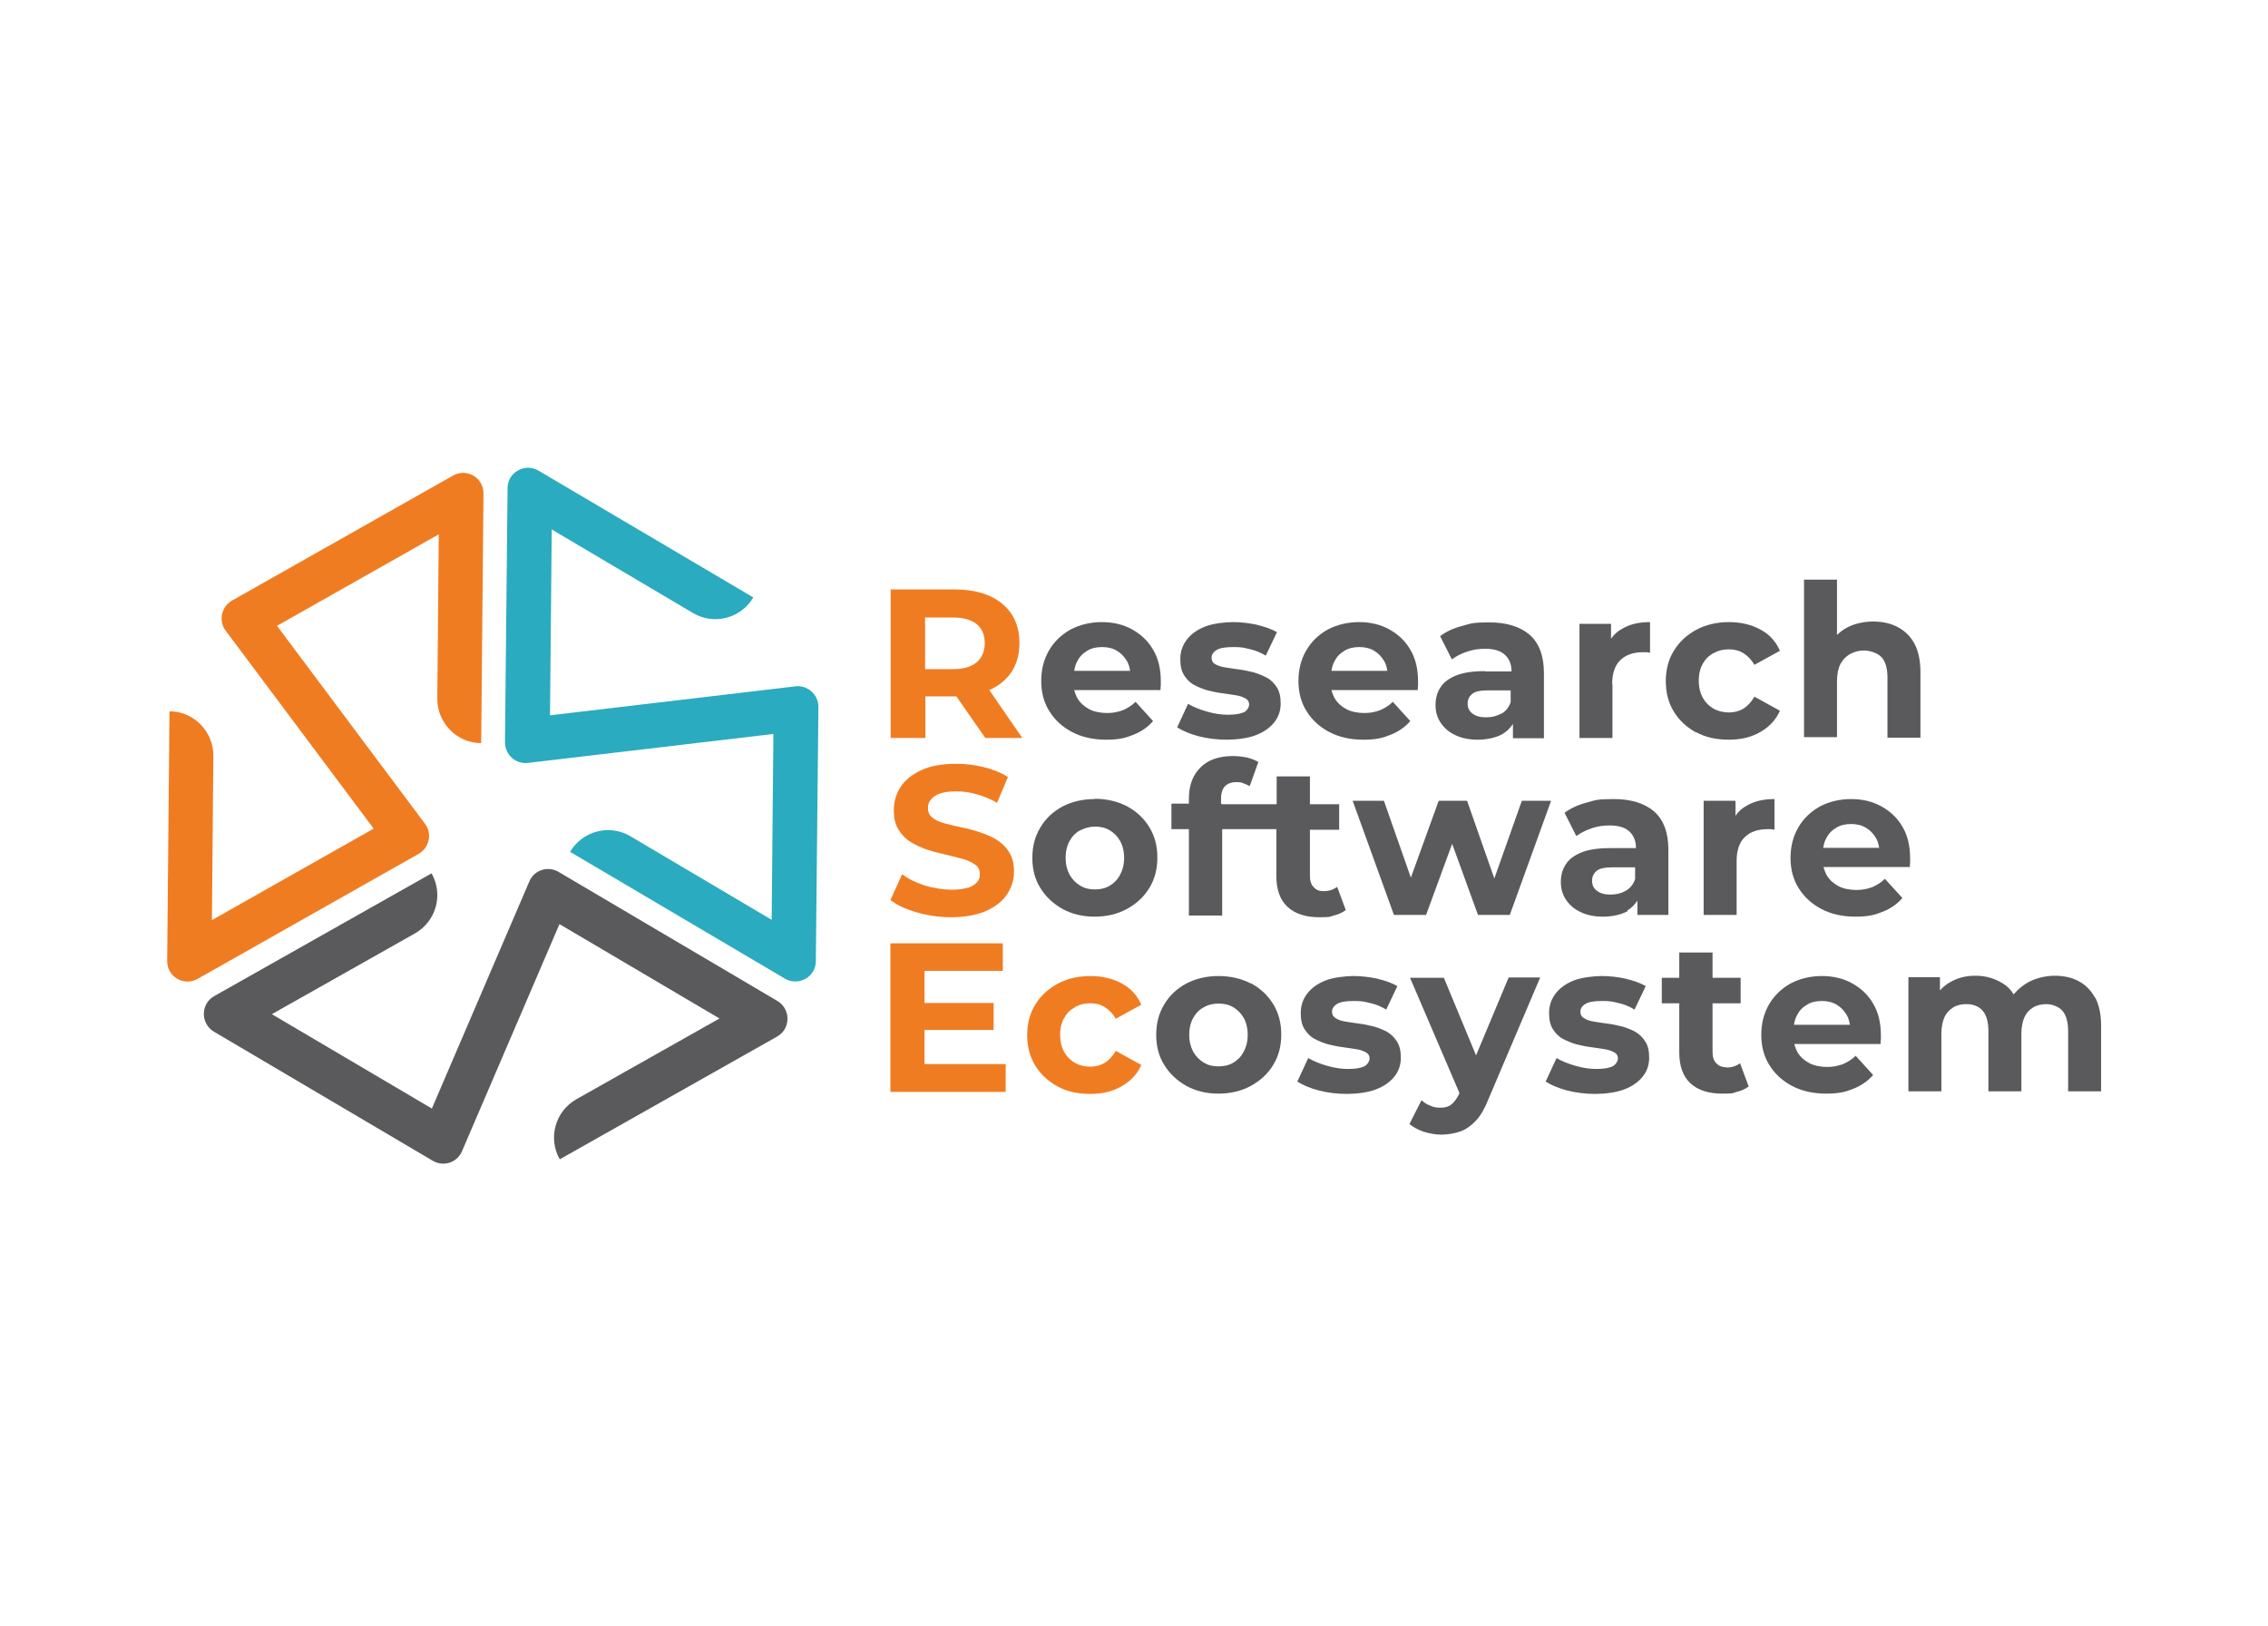
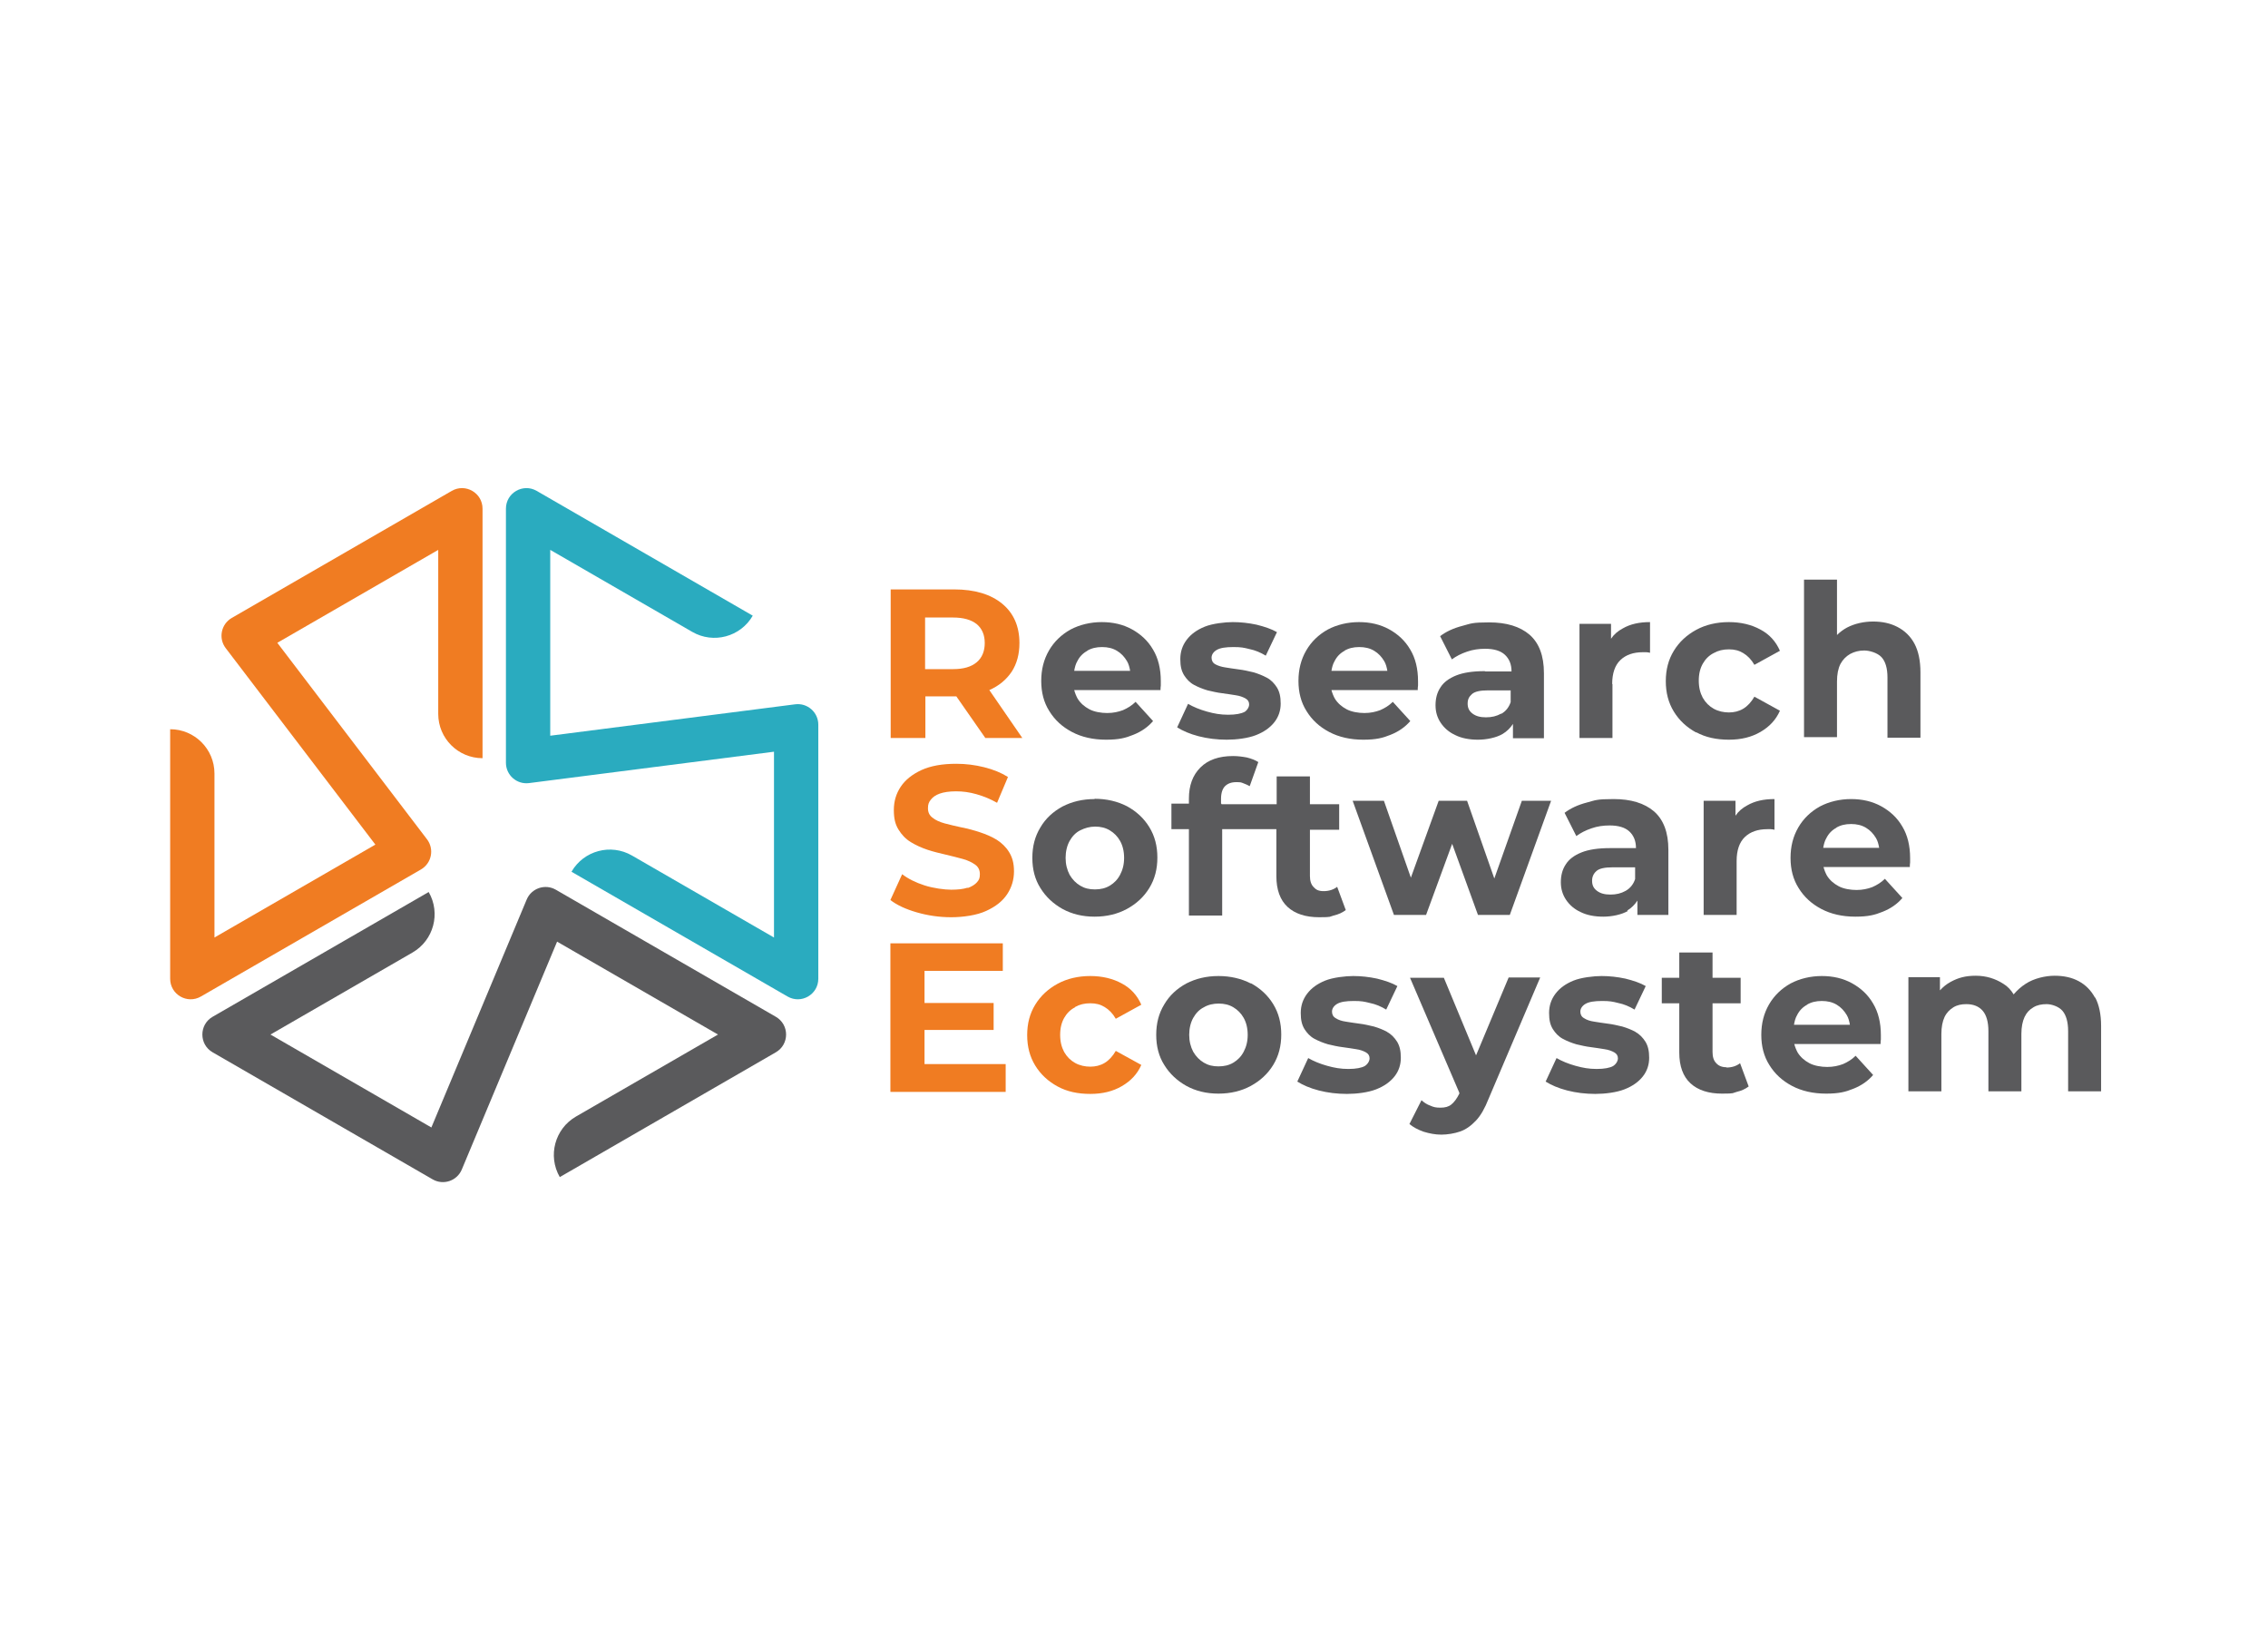
<svg xmlns="http://www.w3.org/2000/svg" id="Layer_1" version="1.1" viewBox="0 0 790.9 566.9">
  <defs>
    <style>
      .st0 {
        fill: #2aabbf;
      }

      .st1 {
        fill: #5a5a5c;
      }

      .st2 {
        fill: #f07c22;
      }
    </style>
  </defs>
  <g>
    <path class="st2" d="M333.5,242.8l10.1,14.5h12.9l-11.5-16.7s0,0,0,0c3.4-1.5,5.9-3.6,7.8-6.4,1.8-2.8,2.7-6.1,2.7-10,0-5.8-2-10.4-6-13.7-4-3.3-9.6-5-16.8-5h-22.1v51.8h12.1v-14.5h10.4c.2,0,.3,0,.5,0ZM340.6,217.6c1.9,1.6,2.8,3.8,2.8,6.6s-.9,5.1-2.8,6.7c-1.9,1.6-4.6,2.4-8.3,2.4h-9.7v-18h9.7c3.7,0,6.4.8,8.3,2.3Z" />
    <path class="st1" d="M373.8,255.2c3.4,1.8,7.4,2.7,11.9,2.7s6.8-.6,9.5-1.7c2.8-1.1,5.1-2.7,6.9-4.8l-6.1-6.7c-1.3,1.3-2.8,2.2-4.4,2.9-1.6.6-3.4,1-5.5,1s-4.5-.4-6.2-1.3c-1.7-.9-3.1-2.1-4.1-3.7-.5-.9-.9-1.9-1.2-3h30.1c0-.5,0-1,.1-1.6,0-.6,0-1.1,0-1.5,0-4.3-.9-8-2.7-11-1.8-3.1-4.3-5.4-7.4-7.1-3.1-1.7-6.6-2.5-10.5-2.5s-7.7.9-10.9,2.6c-3.2,1.8-5.7,4.2-7.5,7.3-1.8,3.1-2.7,6.6-2.7,10.6s.9,7.5,2.8,10.5c1.9,3.1,4.5,5.5,7.9,7.3ZM379.1,226.9c1.5-.9,3.2-1.3,5.2-1.3s3.7.4,5.2,1.3c1.5.9,2.6,2.1,3.5,3.6.6,1,.9,2.2,1.1,3.4h-19.5c.2-1.2.5-2.4,1.1-3.4.8-1.6,2-2.8,3.5-3.6Z" />
    <path class="st1" d="M434,248.2c-1.1.6-3,1-5.7,1s-4.9-.4-7.4-1.1c-2.5-.7-4.7-1.6-6.6-2.7l-3.8,8.2c1.9,1.2,4.4,2.3,7.5,3.1,3.1.8,6.4,1.2,9.8,1.2s7.4-.5,10.2-1.6c2.8-1.1,4.9-2.6,6.4-4.5,1.5-1.9,2.2-4.1,2.2-6.5s-.4-4.1-1.3-5.6c-.9-1.4-2-2.6-3.5-3.4-1.5-.8-3-1.4-4.7-1.9-1.7-.4-3.4-.8-5.1-1-1.7-.2-3.3-.5-4.7-.7-1.4-.2-2.6-.6-3.5-1.1-.9-.5-1.3-1.3-1.3-2.3s.6-2,1.8-2.7c1.2-.7,3.1-1,5.8-1s3.6.2,5.6.7c2,.4,3.9,1.2,5.7,2.3l3.9-8.2c-1.9-1.1-4.3-1.9-7.1-2.6-2.8-.6-5.6-.9-8.3-.9s-7.1.5-9.8,1.6c-2.7,1.1-4.8,2.6-6.3,4.6s-2.2,4.2-2.2,6.7.4,4.1,1.3,5.6c.9,1.4,2,2.6,3.5,3.4,1.5.8,3,1.4,4.7,1.9,1.7.4,3.4.8,5.1,1,1.7.2,3.3.5,4.7.7,1.4.2,2.5.6,3.4,1.1.9.5,1.3,1.2,1.3,2.1s-.6,2-1.7,2.7Z" />
    <path class="st1" d="M463.5,255.2c3.4,1.8,7.4,2.7,11.9,2.7s6.8-.6,9.5-1.7c2.8-1.1,5.1-2.7,6.9-4.8l-6.1-6.7c-1.3,1.3-2.8,2.2-4.4,2.9-1.6.6-3.4,1-5.5,1s-4.5-.4-6.2-1.3c-1.7-.9-3.1-2.1-4.1-3.7-.5-.9-.9-1.9-1.2-3h30.1c0-.5,0-1,.1-1.6,0-.6,0-1.1,0-1.5,0-4.3-.9-8-2.7-11-1.8-3.1-4.3-5.4-7.4-7.1s-6.6-2.5-10.5-2.5-7.7.9-10.9,2.6c-3.2,1.8-5.7,4.2-7.5,7.3-1.8,3.1-2.7,6.6-2.7,10.6s.9,7.5,2.8,10.5c1.9,3.1,4.5,5.5,7.9,7.3ZM468.8,226.9c1.5-.9,3.2-1.3,5.2-1.3s3.7.4,5.2,1.3c1.5.9,2.6,2.1,3.5,3.6.6,1,.9,2.2,1.1,3.4h-19.5c.2-1.2.5-2.4,1.1-3.4.8-1.6,2-2.8,3.5-3.6Z" />
    <path class="st1" d="M517.7,234c-4.1,0-7.4.5-9.9,1.5-2.5,1-4.4,2.4-5.5,4.2-1.2,1.8-1.7,3.9-1.7,6.2s.6,4.3,1.8,6.1c1.2,1.8,2.9,3.3,5.1,4.3,2.2,1.1,4.9,1.6,7.9,1.6s6.4-.7,8.6-2c1.5-.9,2.7-2.1,3.6-3.5v5h10.8v-22.7c0-6.1-1.7-10.5-5-13.4-3.4-2.9-8.1-4.3-14.1-4.3s-6.3.4-9.3,1.2c-3.1.8-5.7,2-7.8,3.6l4.1,8.1c1.5-1.1,3.2-2,5.3-2.7,2-.7,4.1-1,6.3-1,3.1,0,5.4.7,6.9,2.1,1.5,1.4,2.3,3.3,2.3,5.8h0c0,0-9.1,0-9.1,0ZM523.5,248.8c-1.6.9-3.3,1.3-5.3,1.3s-3.5-.4-4.7-1.3c-1.2-.9-1.7-2-1.7-3.5s.5-2.4,1.5-3.3,2.9-1.3,5.6-1.3h7.9v4.1c-.6,1.8-1.7,3.2-3.3,4.1Z" />
    <path class="st1" d="M562.2,238.5c0-3.8,1-6.6,2.9-8.4,1.9-1.8,4.5-2.7,7.8-2.7s.8,0,1.2,0c.4,0,.8.1,1.3.2v-10.7c-3.8,0-6.9.7-9.5,2.2-1.7.9-3.1,2.1-4.1,3.6v-5.2h-11v39.8h11.5v-18.8Z" />
    <path class="st1" d="M591.5,255.3c3.3,1.8,7.1,2.6,11.4,2.6s7.9-.9,11-2.7c3.1-1.8,5.4-4.2,6.8-7.4l-8.9-4.9c-1.1,1.9-2.4,3.3-3.9,4.2-1.5.9-3.2,1.3-5,1.3s-3.7-.4-5.3-1.3c-1.6-.9-2.8-2.1-3.8-3.8-.9-1.7-1.4-3.6-1.4-6s.5-4.3,1.4-5.9c.9-1.6,2.2-2.9,3.8-3.7,1.6-.9,3.3-1.3,5.3-1.3s3.5.4,5,1.3c1.5.9,2.8,2.2,3.9,4.1l8.9-4.9c-1.4-3.2-3.6-5.7-6.8-7.4-3.1-1.7-6.8-2.6-11-2.6s-8.1.9-11.4,2.7c-3.3,1.8-5.9,4.2-7.8,7.3-1.9,3.1-2.8,6.6-2.8,10.6s.9,7.5,2.8,10.6c1.9,3.1,4.5,5.5,7.8,7.3Z" />
    <path class="st1" d="M640.6,237.6c0-2.5.4-4.5,1.2-6.1.8-1.5,2-2.7,3.4-3.5,1.5-.8,3.1-1.2,4.9-1.2s4.6.8,6,2.3c1.4,1.5,2.1,3.9,2.1,7.1v21h11.5v-22.8c0-4-.7-7.4-2.1-10-1.4-2.6-3.4-4.5-5.9-5.8-2.5-1.3-5.3-1.9-8.5-1.9s-6.4.7-9.1,2.1c-1.3.7-2.5,1.6-3.5,2.6v-19.3h-11.5v54.9h11.5v-19.7Z" />
  </g>
  <g>
    <path class="st2" d="M337.4,309.5c-1.5.5-3.4.7-5.7.7s-6.2-.5-9.3-1.5c-3.1-1-5.7-2.3-7.8-3.9l-4.1,9c2.3,1.8,5.4,3.2,9.2,4.3,3.8,1.1,7.8,1.7,12,1.7s9-.7,12.2-2.2c3.3-1.5,5.7-3.4,7.3-5.8,1.6-2.4,2.4-5.1,2.4-8s-.6-4.9-1.7-6.7c-1.1-1.8-2.6-3.2-4.3-4.3-1.8-1.1-3.7-1.9-5.8-2.6-2.1-.7-4.3-1.3-6.4-1.7-2.2-.5-4.1-.9-5.9-1.4-1.8-.5-3.2-1.1-4.3-2-1.1-.8-1.6-1.9-1.6-3.3s.3-2.1,1-3c.7-.9,1.7-1.6,3.1-2.1,1.4-.5,3.3-.8,5.7-.8s4.6.3,7.1,1c2.5.7,4.9,1.7,7.2,3l3.8-9c-2.4-1.5-5.1-2.6-8.3-3.4-3.2-.8-6.4-1.2-9.7-1.2-4.9,0-8.9.7-12.2,2.2-3.2,1.5-5.6,3.4-7.2,5.8-1.6,2.4-2.4,5.1-2.4,8.1s.5,5,1.6,6.8,2.5,3.3,4.3,4.4c1.8,1.1,3.8,2,5.9,2.7,2.1.7,4.3,1.2,6.4,1.7,2.1.5,4.1,1,5.9,1.5,1.8.5,3.2,1.2,4.3,2,1.1.8,1.6,1.9,1.6,3.3s-.3,2-1,2.8c-.7.8-1.8,1.5-3.2,2Z" />
    <path class="st1" d="M381.7,278.6c-4.2,0-7.9.9-11.2,2.6-3.3,1.8-5.9,4.2-7.7,7.3-1.9,3.1-2.8,6.6-2.8,10.6s.9,7.5,2.8,10.5c1.9,3.1,4.5,5.5,7.7,7.3,3.3,1.8,7,2.7,11.2,2.7s8-.9,11.3-2.7,5.9-4.2,7.8-7.3c1.9-3.1,2.8-6.6,2.8-10.6s-.9-7.5-2.8-10.6c-1.9-3.1-4.5-5.5-7.8-7.3-3.3-1.7-7.1-2.6-11.3-2.6ZM390.6,305c-.9,1.7-2.1,2.9-3.6,3.8s-3.2,1.3-5.2,1.3-3.6-.4-5.1-1.3-2.7-2.1-3.7-3.8c-.9-1.7-1.4-3.7-1.4-5.9s.5-4.3,1.4-5.9c.9-1.6,2.1-2.9,3.7-3.7s3.3-1.3,5.2-1.3,3.6.4,5.1,1.3,2.7,2.1,3.6,3.7c.9,1.6,1.4,3.6,1.4,5.9s-.5,4.2-1.4,5.9Z" />
    <path class="st1" d="M425.8,280.1v-1.6c0-2,.5-3.5,1.4-4.4.9-.9,2.2-1.4,3.9-1.4s1.7.1,2.5.4,1.5.6,2.2,1l3-8.4c-1.1-.7-2.4-1.2-4-1.6-1.6-.3-3.2-.5-4.8-.5-4.9,0-8.7,1.3-11.4,4-2.7,2.7-4,6.3-4,10.8v1.8h-6.1v8.9h6.1v30.1h11.6v-30.1h18.9v16.4c0,4.7,1.3,8.3,3.9,10.7,2.6,2.4,6.3,3.6,11,3.6s3.5-.2,5.1-.6c1.7-.4,3-1,4.2-1.9l-3-8.1c-1.3,1-2.9,1.5-4.7,1.5s-2.7-.5-3.5-1.4c-.9-.9-1.3-2.2-1.3-3.9v-16.1h10.2v-8.9h-10.2v-9.7h-11.6v9.7h-19.2Z" />
    <polygon class="st1" points="521.1 306.3 511.6 279.2 501.7 279.2 492 306 482.6 279.2 471.7 279.2 486.1 319 497.3 319 506.4 294.2 515.4 319 526.5 319 540.9 279.2 530.7 279.2 521.1 306.3" />
    <path class="st1" d="M567.4,317.5c1.5-.9,2.7-2.1,3.6-3.5v5h10.8v-22.7c0-6.1-1.7-10.5-5-13.4-3.4-2.9-8.1-4.3-14.1-4.3s-6.3.4-9.3,1.2c-3.1.8-5.7,2-7.8,3.6l4.1,8.1c1.5-1.1,3.2-2,5.3-2.7,2-.7,4.1-1,6.3-1,3.1,0,5.4.7,6.9,2.1,1.5,1.4,2.3,3.3,2.3,5.8h0c0,0-9.1,0-9.1,0-4.1,0-7.4.5-9.9,1.5-2.5,1-4.4,2.4-5.5,4.2-1.2,1.8-1.7,3.9-1.7,6.2s.6,4.3,1.8,6.1c1.2,1.8,2.9,3.3,5.1,4.3,2.2,1.1,4.9,1.6,7.9,1.6s6.4-.7,8.6-2ZM555.2,307c0-1.3.5-2.4,1.5-3.3,1-.9,2.9-1.3,5.6-1.3h7.9v4.1c-.6,1.8-1.7,3.2-3.3,4.1s-3.3,1.3-5.3,1.3-3.5-.4-4.7-1.3c-1.2-.9-1.7-2-1.7-3.5Z" />
    <path class="st1" d="M594.1,279.2v39.8h11.5v-18.8c0-3.8,1-6.6,2.9-8.4,1.9-1.8,4.5-2.7,7.8-2.7s.8,0,1.2,0c.4,0,.8.1,1.3.2v-10.7c-3.8,0-6.9.7-9.5,2.2-1.7.9-3.1,2.1-4.1,3.6v-5.2h-11Z" />
    <path class="st1" d="M656.5,317.9c2.8-1.1,5.1-2.7,6.9-4.8l-6.1-6.7c-1.3,1.3-2.8,2.2-4.4,2.9-1.6.6-3.4,1-5.5,1s-4.5-.4-6.2-1.3c-1.7-.9-3.1-2.1-4.1-3.7-.5-.9-.9-1.9-1.2-3h30.1c0-.5,0-1,.1-1.6,0-.6,0-1.1,0-1.5,0-4.3-.9-8-2.7-11-1.8-3.1-4.3-5.4-7.4-7.1-3.1-1.7-6.6-2.5-10.5-2.5s-7.7.9-10.9,2.6c-3.2,1.8-5.7,4.2-7.5,7.3-1.8,3.1-2.7,6.6-2.7,10.6s.9,7.5,2.8,10.5c1.9,3.1,4.5,5.5,7.9,7.3,3.4,1.8,7.4,2.7,11.9,2.7s6.8-.6,9.5-1.7ZM640.3,288.6c1.5-.9,3.2-1.3,5.2-1.3s3.7.4,5.2,1.3c1.5.9,2.6,2.1,3.5,3.6.6,1,.9,2.2,1.1,3.4h-19.5c.2-1.2.5-2.4,1.1-3.4.8-1.6,2-2.8,3.5-3.6Z" />
  </g>
  <g>
    <polygon class="st2" points="322.4 359.1 346.5 359.1 346.5 349.7 322.4 349.7 322.4 338.5 349.7 338.5 349.7 328.9 310.5 328.9 310.5 380.7 350.7 380.7 350.7 371 322.4 371 322.4 359.1" />
    <path class="st2" d="M374.9,351.1c1.6-.9,3.3-1.3,5.3-1.3s3.5.4,5,1.3c1.5.9,2.8,2.2,3.9,4.1l8.9-4.9c-1.4-3.2-3.6-5.7-6.8-7.4-3.1-1.7-6.8-2.6-11-2.6s-8.1.9-11.4,2.7c-3.3,1.8-5.9,4.2-7.8,7.3-1.9,3.1-2.8,6.6-2.8,10.6s.9,7.5,2.8,10.6c1.9,3.1,4.5,5.5,7.8,7.3,3.3,1.8,7.1,2.6,11.4,2.6s7.9-.9,11-2.7c3.1-1.8,5.4-4.2,6.8-7.4l-8.9-4.9c-1.1,1.9-2.4,3.3-3.9,4.2-1.5.9-3.2,1.3-5,1.3s-3.7-.4-5.3-1.3c-1.6-.9-2.8-2.1-3.8-3.8-.9-1.7-1.4-3.6-1.4-6s.5-4.3,1.4-5.9c.9-1.6,2.2-2.9,3.8-3.7Z" />
    <path class="st1" d="M436.2,342.9c-3.3-1.7-7.1-2.6-11.3-2.6s-7.9.9-11.2,2.6c-3.3,1.8-5.9,4.2-7.7,7.3-1.9,3.1-2.8,6.6-2.8,10.6s.9,7.5,2.8,10.5c1.9,3.1,4.5,5.5,7.7,7.3,3.3,1.8,7,2.7,11.2,2.7s8-.9,11.3-2.7c3.3-1.8,5.9-4.2,7.8-7.3,1.9-3.1,2.8-6.6,2.8-10.6s-.9-7.5-2.8-10.6c-1.9-3.1-4.5-5.5-7.8-7.3ZM433.7,366.7c-.9,1.7-2.1,2.9-3.6,3.8-1.5.9-3.2,1.3-5.2,1.3s-3.6-.4-5.1-1.3c-1.5-.9-2.7-2.1-3.7-3.8-.9-1.7-1.4-3.7-1.4-5.9s.5-4.3,1.4-5.9c.9-1.6,2.1-2.9,3.7-3.7,1.5-.9,3.3-1.3,5.2-1.3s3.6.4,5.1,1.3c1.5.9,2.7,2.1,3.6,3.7.9,1.6,1.4,3.6,1.4,5.9s-.5,4.2-1.4,5.9Z" />
    <path class="st1" d="M483.8,359.8c-1.5-.8-3-1.4-4.7-1.9-1.7-.4-3.4-.8-5.1-1-1.7-.2-3.3-.5-4.7-.7-1.4-.2-2.6-.6-3.5-1.2-.9-.5-1.3-1.3-1.3-2.3s.6-2,1.8-2.7,3.1-1,5.8-1,3.6.2,5.6.7c2,.4,3.9,1.2,5.7,2.3l3.9-8.2c-1.9-1.1-4.3-1.9-7.1-2.6-2.8-.6-5.6-.9-8.3-.9s-7.1.5-9.8,1.6c-2.7,1.1-4.8,2.6-6.3,4.6-1.5,2-2.2,4.2-2.2,6.7s.4,4.1,1.3,5.6c.9,1.4,2,2.6,3.5,3.4s3,1.4,4.7,1.9c1.7.4,3.4.8,5.1,1,1.7.2,3.3.5,4.7.7,1.4.2,2.5.6,3.4,1.1.9.5,1.3,1.2,1.3,2.1s-.6,2-1.7,2.7c-1.1.6-3,1-5.7,1s-4.9-.4-7.4-1.1c-2.5-.7-4.7-1.6-6.6-2.7l-3.8,8.2c1.9,1.2,4.4,2.3,7.5,3.1,3.1.8,6.4,1.2,9.8,1.2s7.4-.5,10.2-1.6c2.8-1.1,4.9-2.6,6.4-4.5,1.5-1.9,2.2-4.1,2.2-6.5s-.4-4.1-1.3-5.6c-.9-1.4-2-2.6-3.5-3.4Z" />
    <path class="st1" d="M514.7,367.9l-11.2-27h-11.8l17.2,40.1v.3c-.9,1.8-1.8,3-2.8,3.8s-2.2,1.1-3.8,1.1-2.4-.2-3.5-.7c-1.2-.4-2.2-1.1-3.1-1.9l-4.2,8.3c1.3,1.1,3,2,5,2.7,2,.6,4,1,6.1,1s4.6-.4,6.6-1.1c2-.7,3.8-2,5.5-3.8,1.7-1.8,3.1-4.3,4.4-7.6l18-42.3h-11l-11.3,27Z" />
    <path class="st1" d="M570.4,359.8c-1.5-.8-3-1.4-4.7-1.9-1.7-.4-3.4-.8-5.1-1-1.7-.2-3.3-.5-4.7-.7-1.4-.2-2.6-.6-3.5-1.2-.9-.5-1.3-1.3-1.3-2.3s.6-2,1.8-2.7c1.2-.7,3.1-1,5.8-1s3.6.2,5.6.7c2,.4,3.9,1.2,5.7,2.3l3.9-8.2c-1.9-1.1-4.3-1.9-7.1-2.6-2.8-.6-5.6-.9-8.3-.9s-7.1.5-9.8,1.6c-2.7,1.1-4.8,2.6-6.3,4.6-1.5,2-2.2,4.2-2.2,6.7s.4,4.1,1.3,5.6c.9,1.4,2,2.6,3.5,3.4s3,1.4,4.7,1.9c1.7.4,3.4.8,5.1,1,1.7.2,3.3.5,4.7.7,1.4.2,2.5.6,3.4,1.1.9.5,1.3,1.2,1.3,2.1s-.6,2-1.7,2.7c-1.1.6-3,1-5.7,1s-4.9-.4-7.4-1.1c-2.5-.7-4.7-1.6-6.6-2.7l-3.8,8.2c1.9,1.2,4.4,2.3,7.5,3.1,3.1.8,6.4,1.2,9.8,1.2s7.4-.5,10.2-1.6c2.8-1.1,4.9-2.6,6.4-4.5,1.5-1.9,2.2-4.1,2.2-6.5s-.4-4.1-1.3-5.6c-.9-1.4-2-2.6-3.5-3.4Z" />
    <path class="st1" d="M602,372.1c-1.5,0-2.7-.5-3.5-1.4-.9-.9-1.3-2.2-1.3-3.9v-17h9.8v-8.9h-9.8v-8.8h-11.6v8.8h-6.1v8.9h6.1v17.2c0,4.7,1.3,8.3,3.9,10.7,2.6,2.4,6.3,3.6,11,3.6s3.5-.2,5.1-.6c1.7-.4,3-1,4.2-1.9l-3-8.1c-1.3,1-2.9,1.5-4.7,1.5Z" />
    <path class="st1" d="M645.8,342.8c-3.1-1.7-6.6-2.5-10.5-2.5s-7.7.9-10.9,2.6c-3.2,1.8-5.7,4.2-7.5,7.3-1.8,3.1-2.7,6.6-2.7,10.6s.9,7.5,2.8,10.5c1.9,3.1,4.5,5.5,7.9,7.3,3.4,1.8,7.4,2.7,11.9,2.7s6.8-.6,9.5-1.7c2.8-1.1,5.1-2.7,6.9-4.8l-6.1-6.7c-1.3,1.3-2.8,2.2-4.4,2.9-1.6.6-3.4,1-5.5,1s-4.5-.4-6.2-1.3c-1.7-.9-3.1-2.1-4.1-3.7-.5-.9-.9-1.9-1.2-3h30.1c0-.5,0-1,.1-1.6,0-.6,0-1.1,0-1.5,0-4.3-.9-8-2.7-11-1.8-3.1-4.3-5.4-7.4-7.1ZM630.1,350.3c1.5-.9,3.2-1.3,5.2-1.3s3.7.4,5.2,1.3c1.5.9,2.6,2.1,3.5,3.6.6,1,.9,2.2,1.1,3.4h-19.5c.2-1.2.5-2.4,1.1-3.4.8-1.6,2-2.8,3.5-3.6Z" />
    <path class="st1" d="M730.6,347.9c-1.4-2.6-3.3-4.5-5.7-5.8-2.4-1.3-5.2-1.9-8.4-1.9s-7.2.9-10.1,2.8c-1.7,1.1-3,2.3-4.2,3.7-.9-1.5-2.1-2.8-3.6-3.7-2.8-1.8-6-2.8-9.6-2.8s-6.1.7-8.7,2.1c-1.5.8-2.7,1.8-3.8,3v-4.6h-11v39.8h11.5v-20c0-2.4.4-4.4,1.1-5.9.7-1.5,1.8-2.6,3.1-3.4s2.8-1.1,4.5-1.1c2.5,0,4.4.8,5.7,2.3,1.3,1.5,2,3.9,2,7.1v21h11.5v-20c0-2.4.4-4.4,1.1-5.9.7-1.5,1.7-2.6,3.1-3.4,1.3-.8,2.9-1.1,4.6-1.1s4.2.8,5.5,2.3c1.3,1.5,2,3.9,2,7.1v21h11.5v-22.8c0-4-.7-7.4-2.1-10Z" />
  </g>
  <g>
-     <path class="st1" d="M150.9,404.7l-76.3-45c-4.7-2.8-4.7-9.7.1-12.4l75.8-42.8h0c4.2,7.4,1.6,16.8-5.9,21l-49.8,28.1,55.8,32.9,34-79.2c1.7-4,6.5-5.5,10.2-3.3l76.3,45c4.7,2.8,4.7,9.7-.1,12.4l-75.8,42.8h0c-4.2-7.4-1.6-16.8,5.9-21l49.8-28.1-55.8-32.9-34,79.2c-1.7,4-6.5,5.5-10.2,3.3Z" />
+     <path class="st1" d="M193.83,310.21L270.55,354.51C275.32,357.26 275.32,364.14 270.55,366.89L195.21,410.4C190.94,403.01 193.47,393.56 200.86,389.29L250.38,360.7L194.27,328.31L161.04,407.76C159.38,411.73 154.6,413.35 150.87,411.19L74.14,366.89C69.38,364.14 69.38,357.26 74.14,354.51L149.49,311.01C153.76,318.4 151.23,327.85 143.84,332.11L94.32,360.7L150.43,393.1L183.66,313.65C185.32,309.67 190.1,308.06 193.83,310.21Z" />
    <g>
-       <path class="st2" d="M146,297.7l-77.1,43.6c-4.8,2.7-10.7-.8-10.6-6.3l.8-87h0c8.5,0,15.4,7.1,15.3,15.6l-.5,57.2,56.4-31.9-51.6-69c-2.6-3.4-1.5-8.4,2.2-10.5l77.1-43.6c4.8-2.7,10.7.8,10.6,6.3l-.8,87h0c-8.5,0-15.4-7.1-15.3-15.6l.5-57.2-56.4,31.9,51.6,69c2.6,3.4,1.5,8.4-2.2,10.5Z" />
-       <path class="st0" d="M285.4,246.5l-.9,88.6c0,5.5-6,8.9-10.8,6.1l-74.9-44.2h0c4.3-7.3,13.8-9.8,21.1-5.4l49.2,29.1.6-64.8-85.6,10.1c-4.3.5-8-2.9-8-7.2l.9-88.6c0-5.5,6-8.9,10.8-6.1l74.9,44.2h0c-4.3,7.3-13.8,9.8-21.1,5.4l-49.2-29.1-.6,64.8,85.6-10.1c4.3-.5,8,2.9,8,7.2Z" />
+       <path class="st2" d="M146.79,303.15L70.06,347.44C65.3,350.2 59.34,346.76 59.34,341.25L59.34,254.25C67.87,254.25 74.79,261.16 74.79,269.7L74.79,326.87L130.9,294.48L78.71,225.98C76.09,222.55 77.09,217.61 80.82,215.45L157.54,171.15C162.31,168.4 168.27,171.84 168.27,177.35L168.27,264.35C159.74,264.35 152.82,257.44 152.82,248.9L152.82,191.72L96.71,224.12L148.9,292.62C151.52,296.05 150.52,300.99 146.79,303.15Z" />
+       <path class="st0" d="M176.43,265.94L176.43,177.35C176.43,171.84 182.39,168.4 187.15,171.15L262.5,214.66C258.24,222.05 248.79,224.58 241.4,220.31L191.88,191.72L191.88,256.51L277.3,245.56C281.58,245.02 285.36,248.35 285.36,252.66L285.36,341.25C285.36,346.76 279.4,350.2 274.64,347.44L199.29,303.94C203.55,296.55 213,294.02 220.39,298.29L269.91,326.87L269.91,262.09L184.49,273.03C180.21,273.58 176.43,270.25 176.43,265.94Z" />
    </g>
  </g>
</svg>
